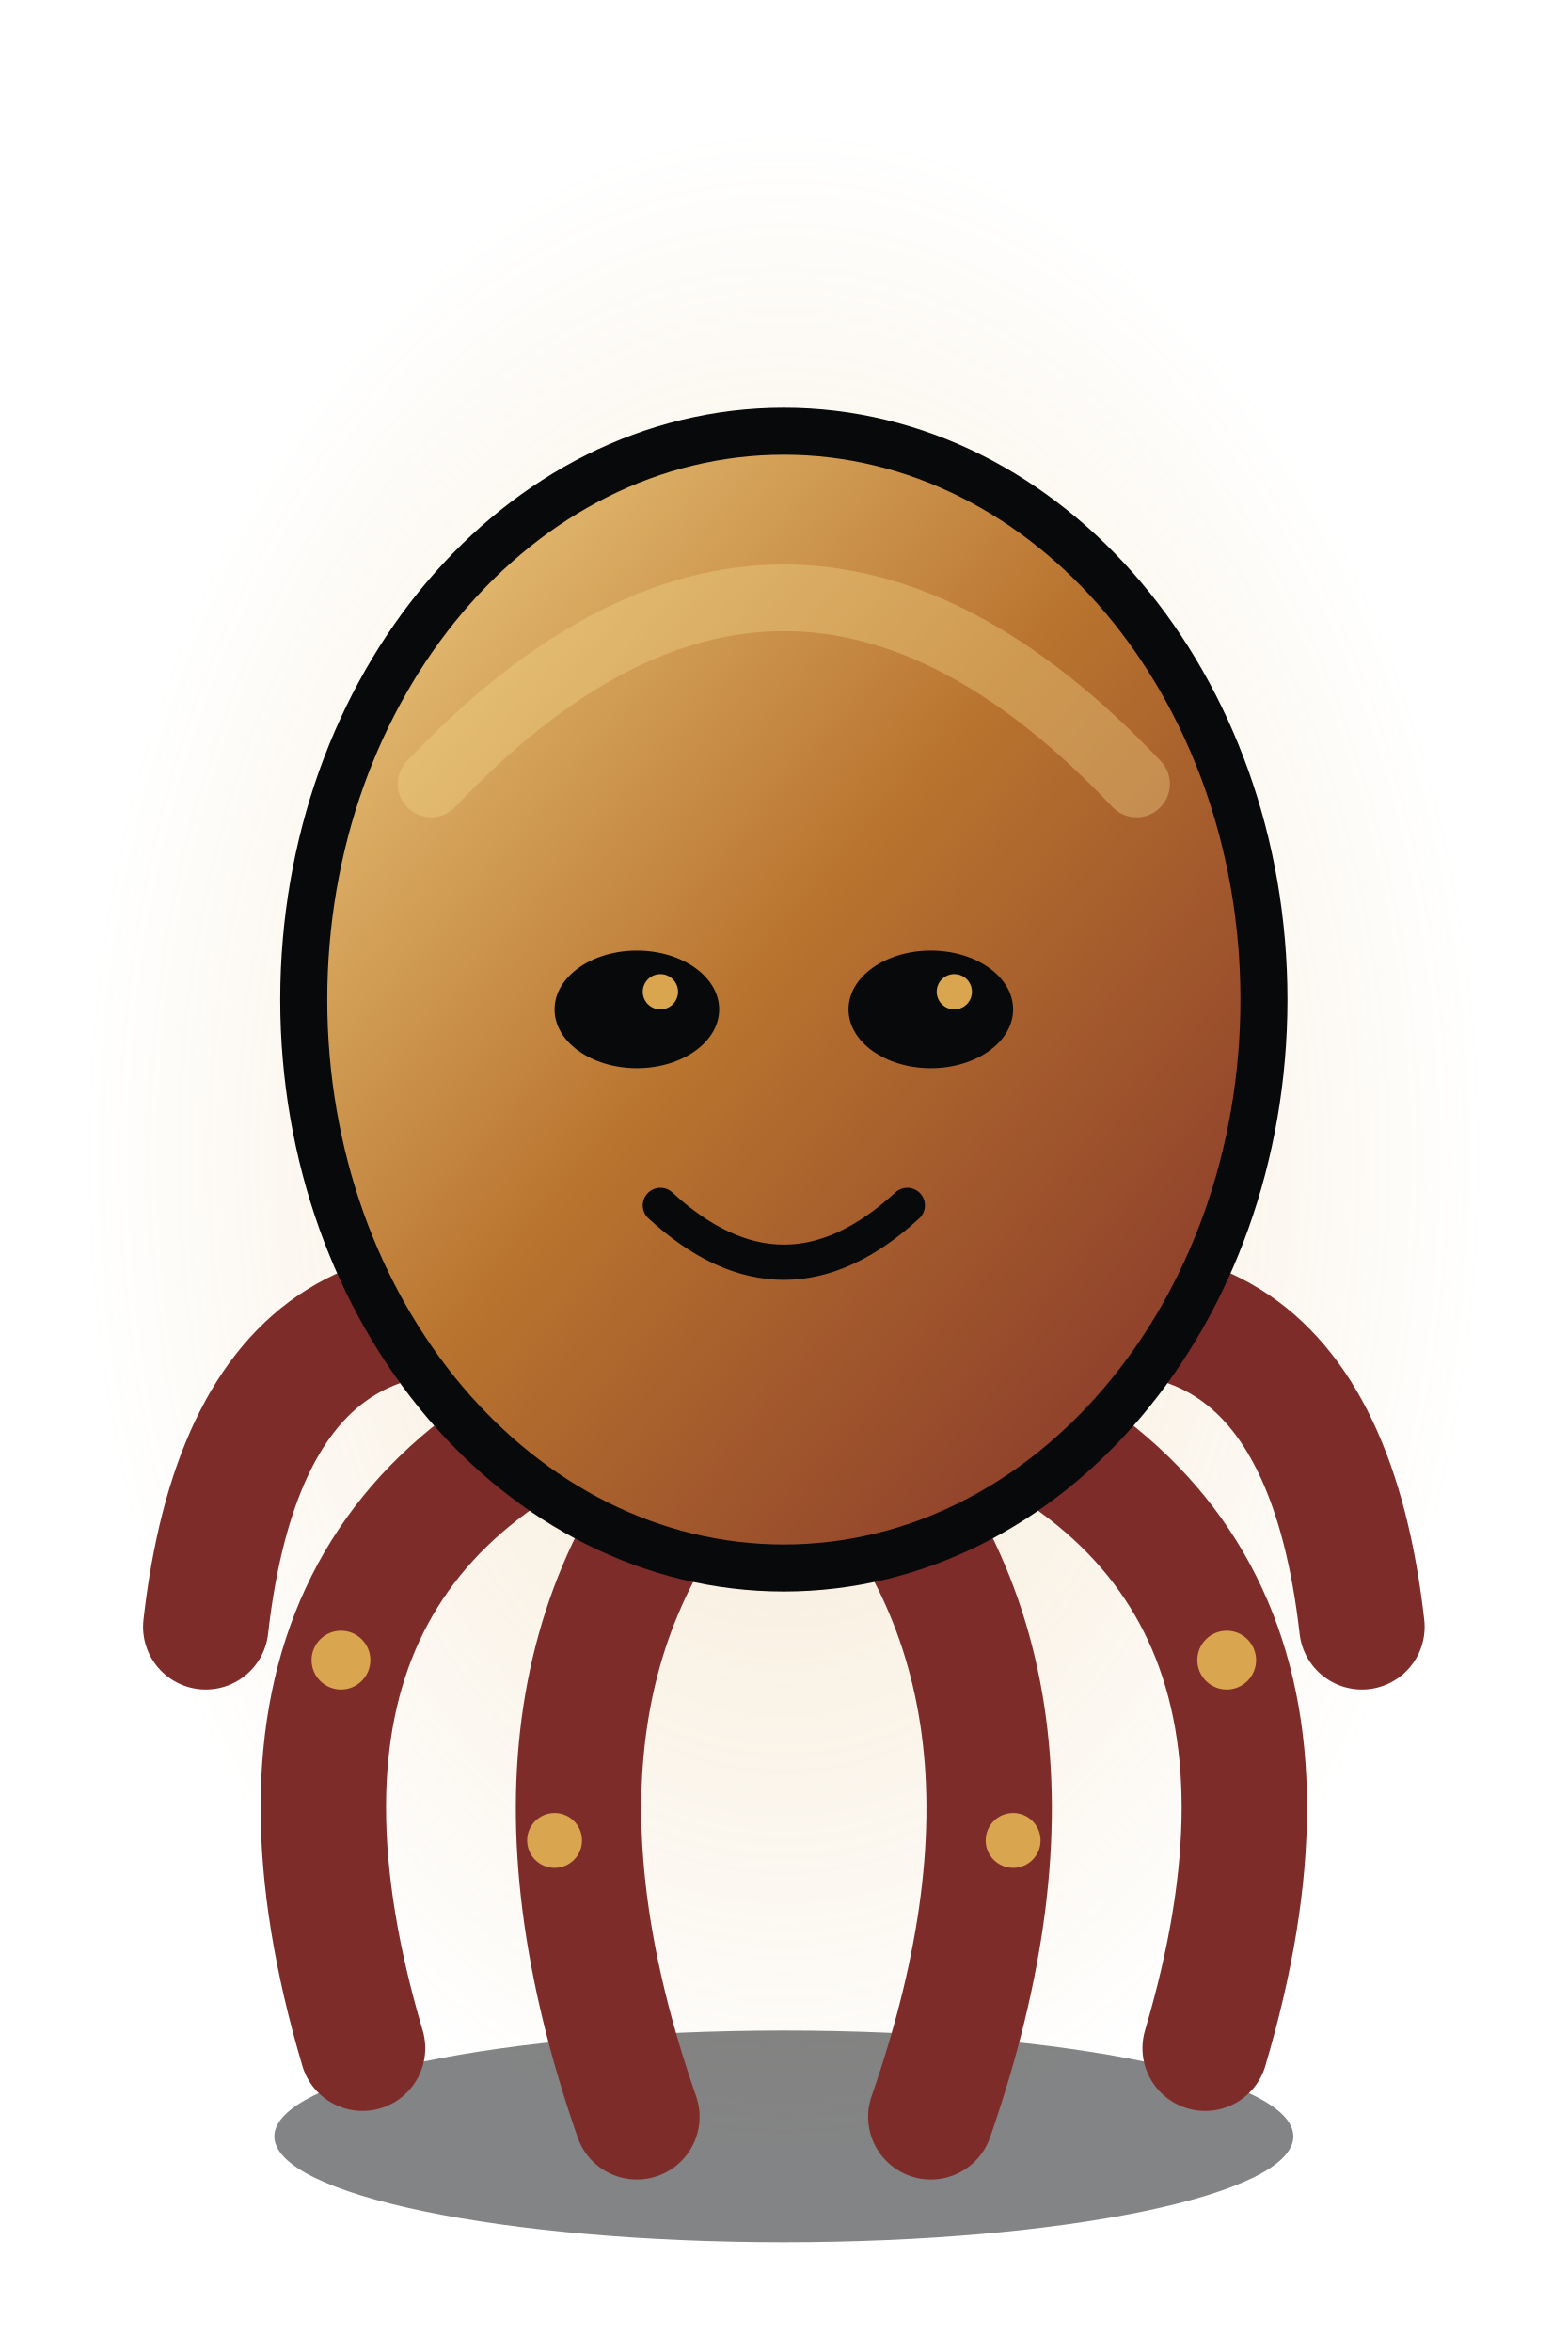
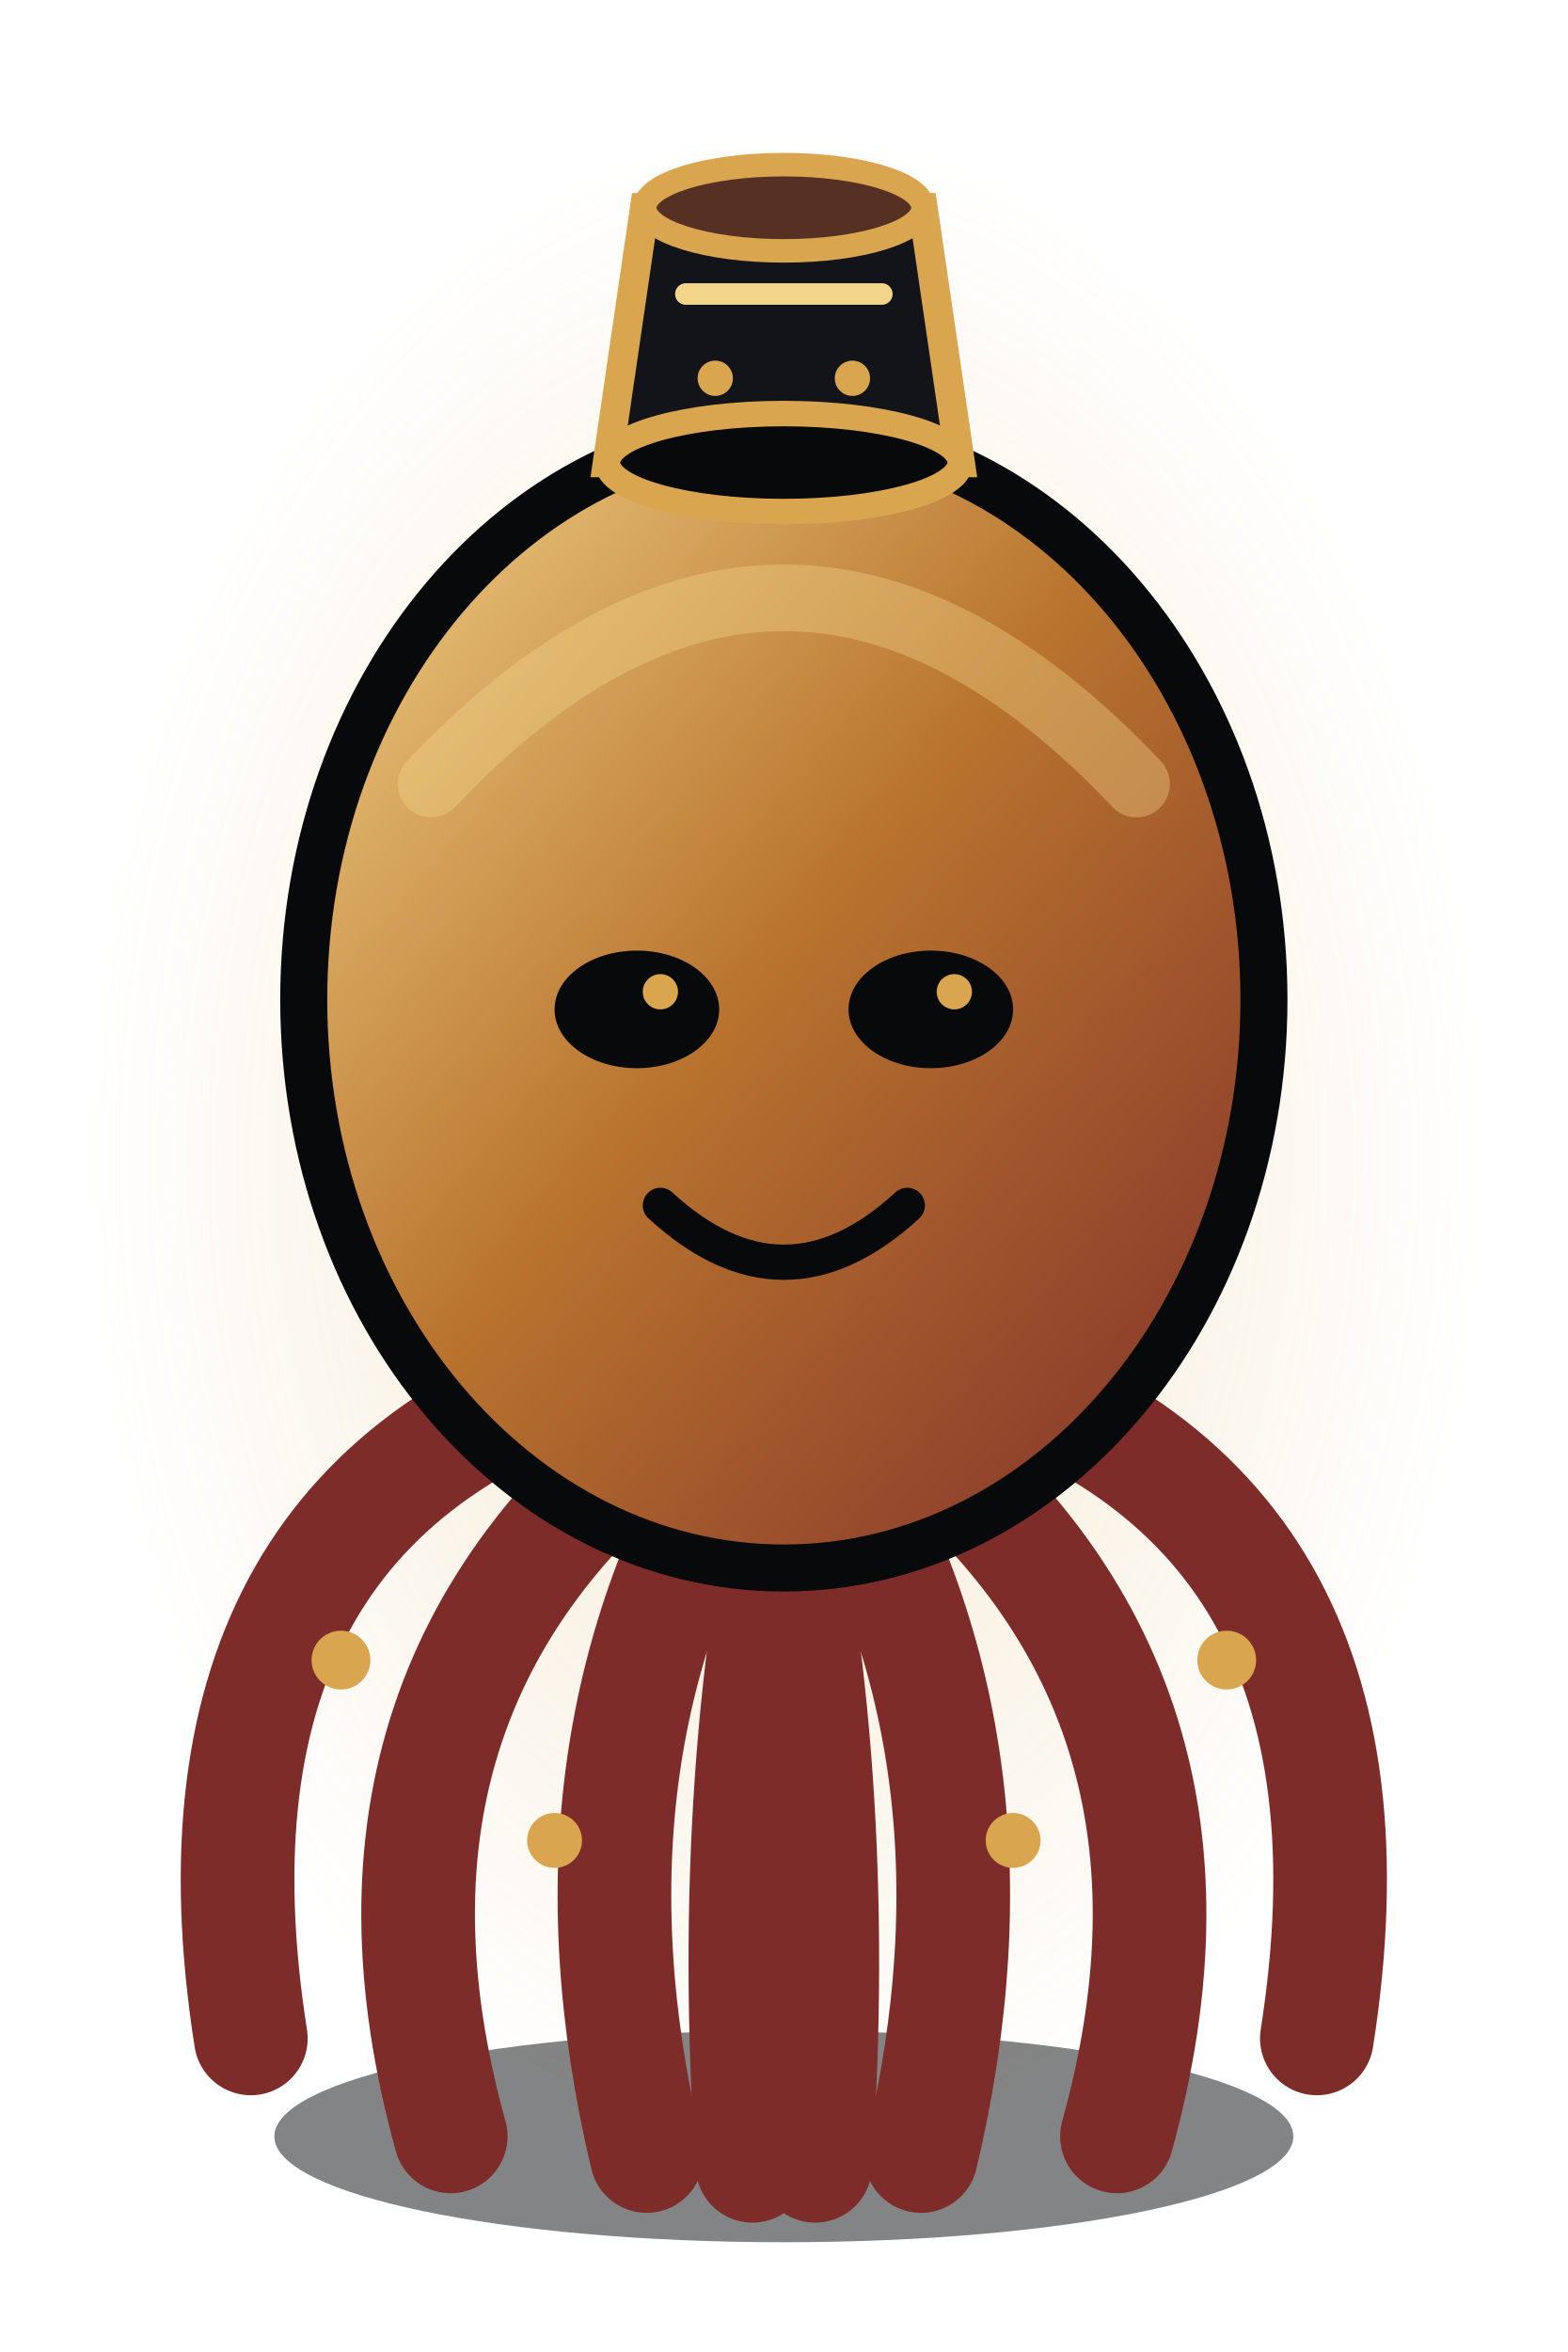
<svg xmlns="http://www.w3.org/2000/svg" width="800" height="1200" viewBox="0 0 800 1200" role="img" aria-labelledby="title desc">
  <defs>
    <radialGradient id="halo">
      <stop offset="0" stop-color="#d9a64f" stop-opacity=".28" />
      <stop offset="1" stop-color="#d9a64f" stop-opacity="0" />
    </radialGradient>
    <linearGradient id="warm" x1="0" y1="0" x2="1" y2="1">
      <stop offset="0" stop-color="#f3d58a" />
      <stop offset=".48" stop-color="#b8732e" />
      <stop offset="1" stop-color="#7e2c2a" />
    </linearGradient>
    <linearGradient id="dark" x1="0" y1="0" x2="0" y2="1">
      <stop offset="0" stop-color="#1d4c4b" />
      <stop offset="1" stop-color="#08090b" />
    </linearGradient>
  </defs>
  <ellipse cx="400" cy="590" rx="360" ry="520" fill="url(#halo)" />
  <ellipse cx="400" cy="1090" rx="260" ry="54" fill="#08090b" opacity=".5" />
-   <g fill="none" stroke="#7e2c2a" stroke-width="64" stroke-linecap="round">
-     <path d="M345 700Q105 775 185 1045" />
-     <path d="M380 720Q245 850 325 1080" />
-     <path d="M420 720Q555 850 475 1080" />
-     <path d="M455 700Q695 775 615 1045" />
-     <path d="M330 690Q130 610 105 830" />
-     <path d="M470 690Q670 610 695 830" />
+   <g id="tentacles" fill="none" stroke="#7e2c2a" stroke-width="58" stroke-linecap="round">
+     <path data-tentacle="1" d="M326 694Q84 760 128 1040" />
+     <path data-tentacle="2" d="M354 718Q165 856 230 1090" />
+     <path data-tentacle="3" d="M382 728Q280 890 330 1100" />
+     <path data-tentacle="4" d="M410 730Q370 900 384 1105" />
+     <path data-tentacle="5" d="M390 730Q430 900 416 1105" />
+     <path data-tentacle="6" d="M418 728Q520 890 470 1100" />
+     <path data-tentacle="7" d="M446 718Q635 856 570 1090" />
+     <path data-tentacle="8" d="M474 694Q716 760 672 1040" />
  </g>
  <ellipse cx="400" cy="510" rx="245" ry="290" fill="url(#warm)" stroke="#08090b" stroke-width="24" />
  <path d="M220 400q180-190 360 0" fill="none" stroke="#f3d58a" stroke-opacity=".38" stroke-width="34" stroke-linecap="round" />
+   <g id="can-hat">
+     <path d="M310 236h180l-19-130H329Z" fill="#121419" stroke="#d9a64f" stroke-width="15" />
+     <ellipse cx="400" cy="106" rx="71" ry="22" fill="#573024" stroke="#d9a64f" stroke-width="12" />
+     <ellipse cx="400" cy="236" rx="90" ry="25" fill="#08090b" stroke="#d9a64f" stroke-width="13" />
+     <path d="M350 150h100" stroke="#f3d58a" stroke-width="11" stroke-linecap="round" />
+     <circle cx="365" cy="193" r="9" fill="#d9a64f" />
+     <circle cx="435" cy="193" r="9" fill="#d9a64f" />
+   </g>
  <ellipse cx="325" cy="515" rx="42" ry="30" fill="#08090b" />
  <ellipse cx="475" cy="515" rx="42" ry="30" fill="#08090b" />
  <circle cx="337" cy="506" r="9" fill="#d9a64f" />
  <circle cx="487" cy="506" r="9" fill="#d9a64f" />
  <path d="M337 615q63 58 126 0" fill="none" stroke="#08090b" stroke-width="18" stroke-linecap="round" />
  <g fill="#d9a64f">
    <circle cx="174" cy="847" r="15" />
    <circle cx="283" cy="939" r="14" />
    <circle cx="517" cy="939" r="14" />
    <circle cx="626" cy="847" r="15" />
  </g>
</svg>
